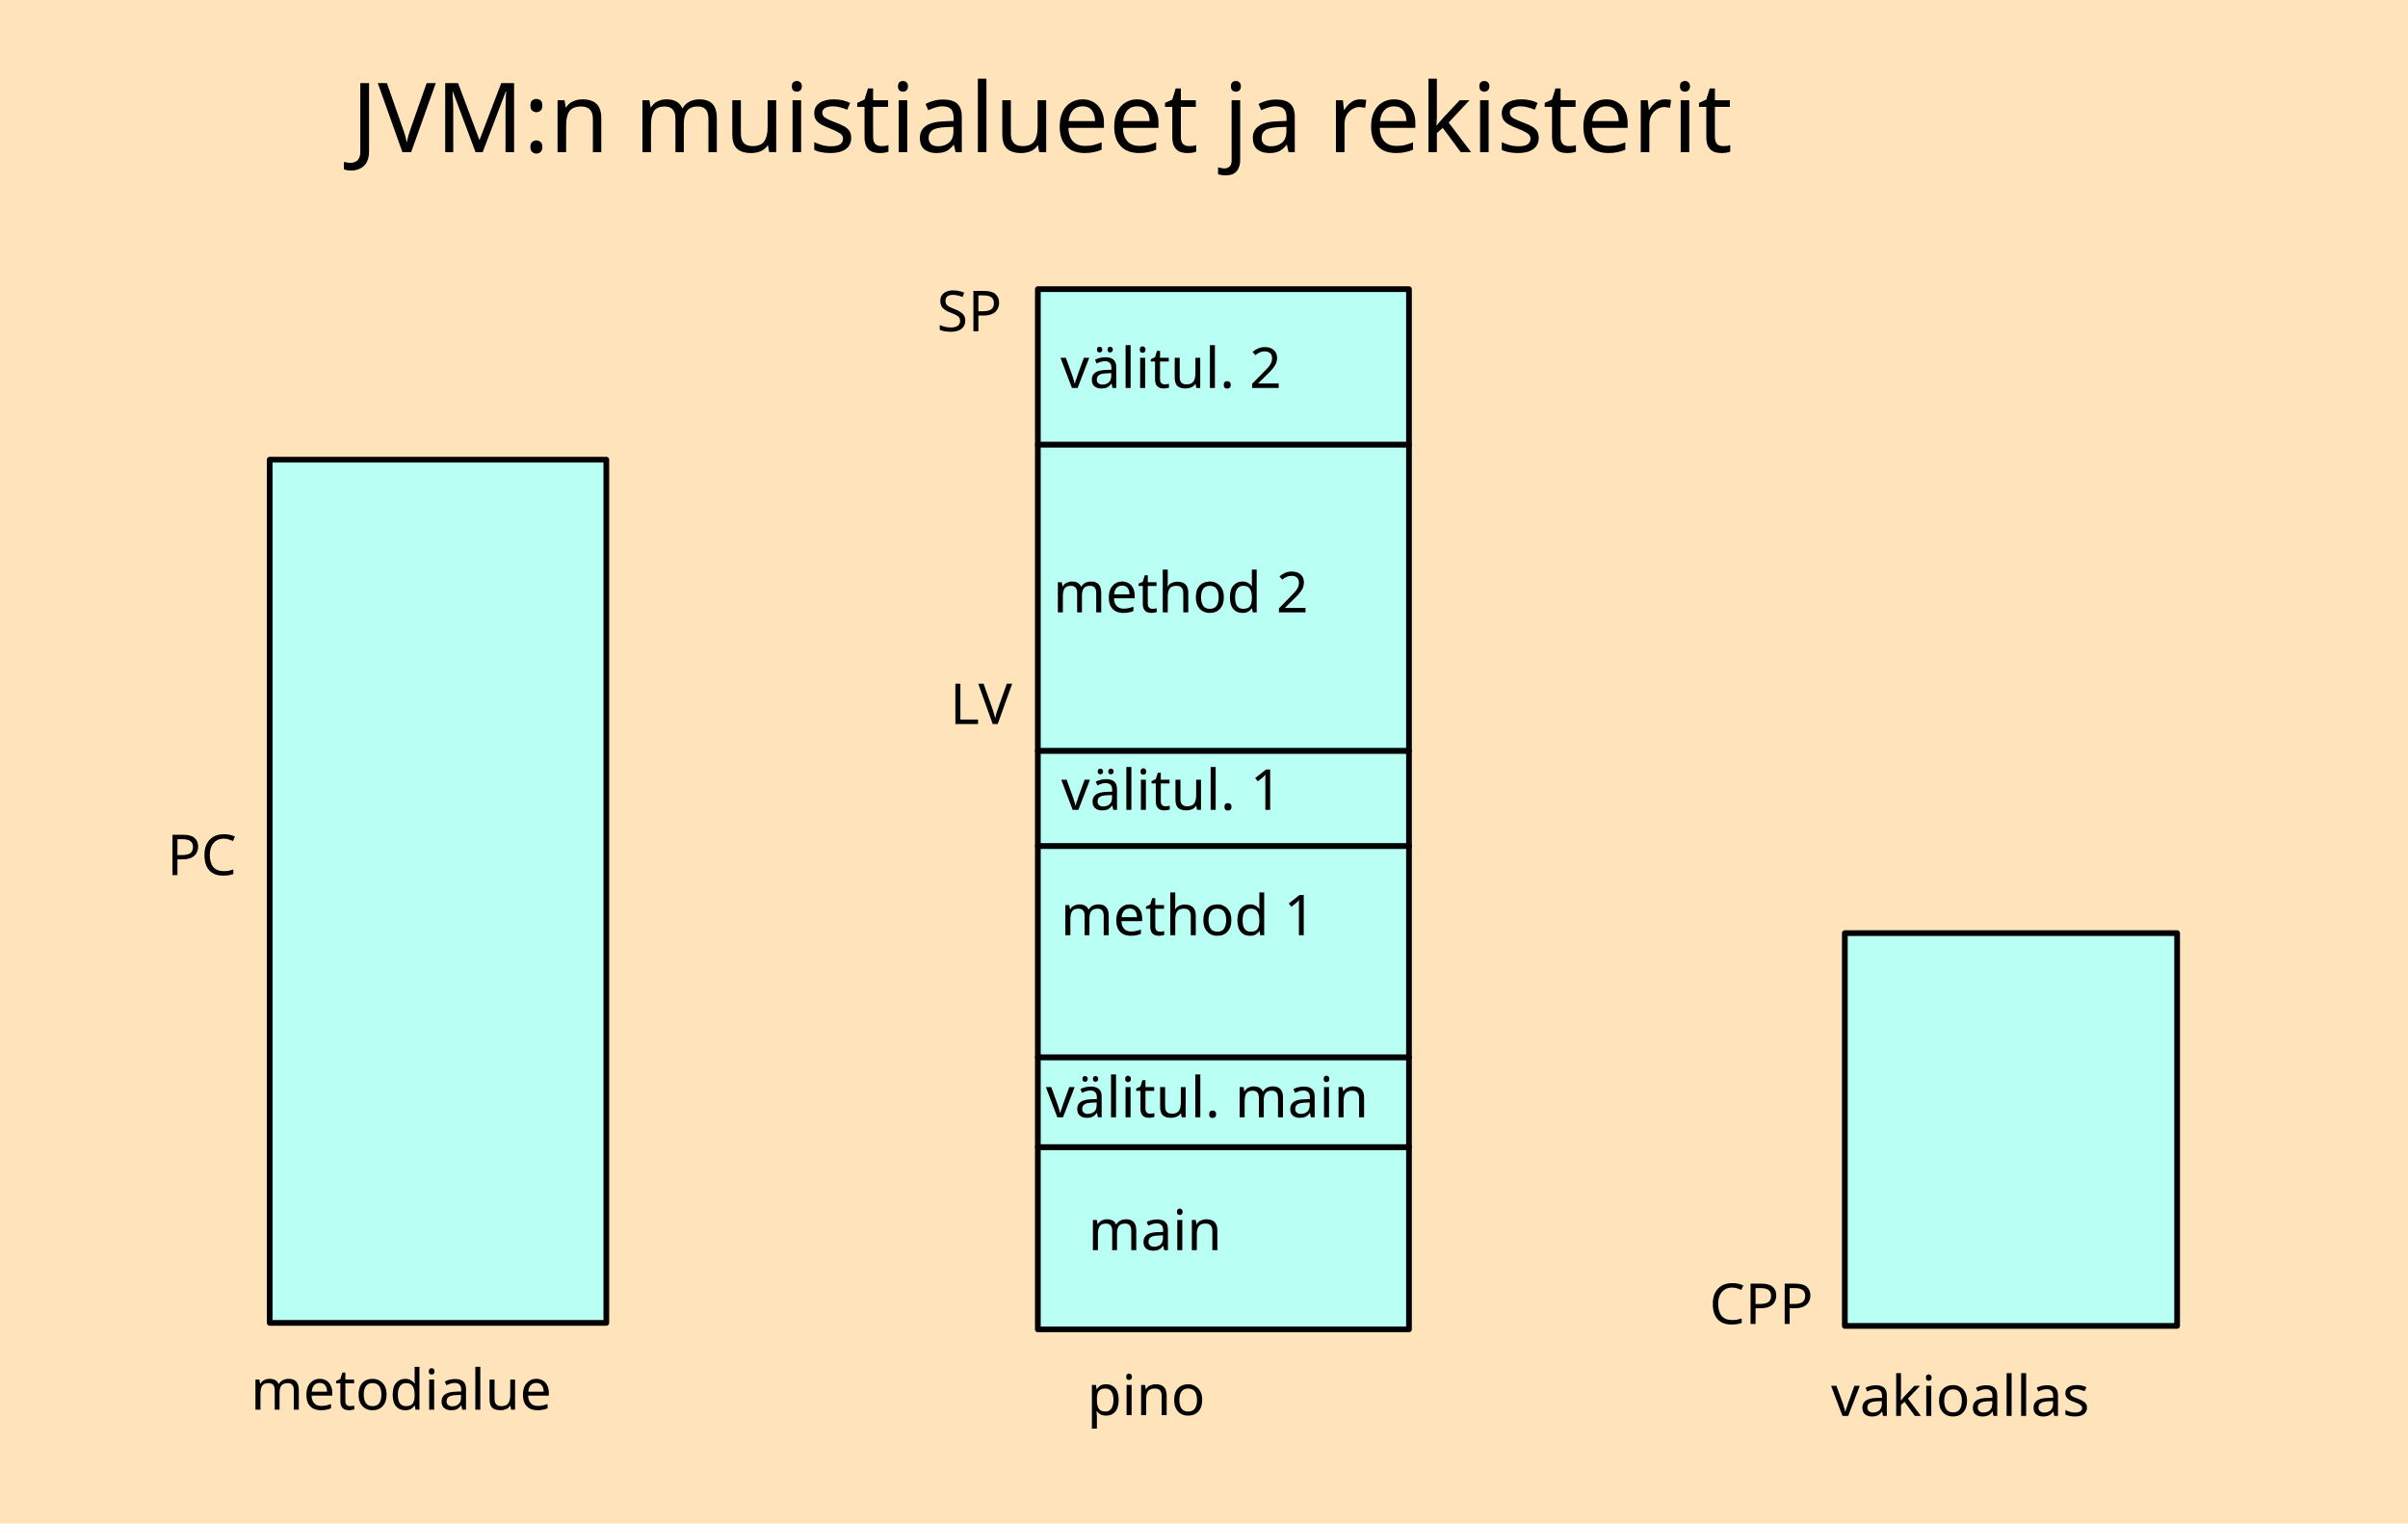
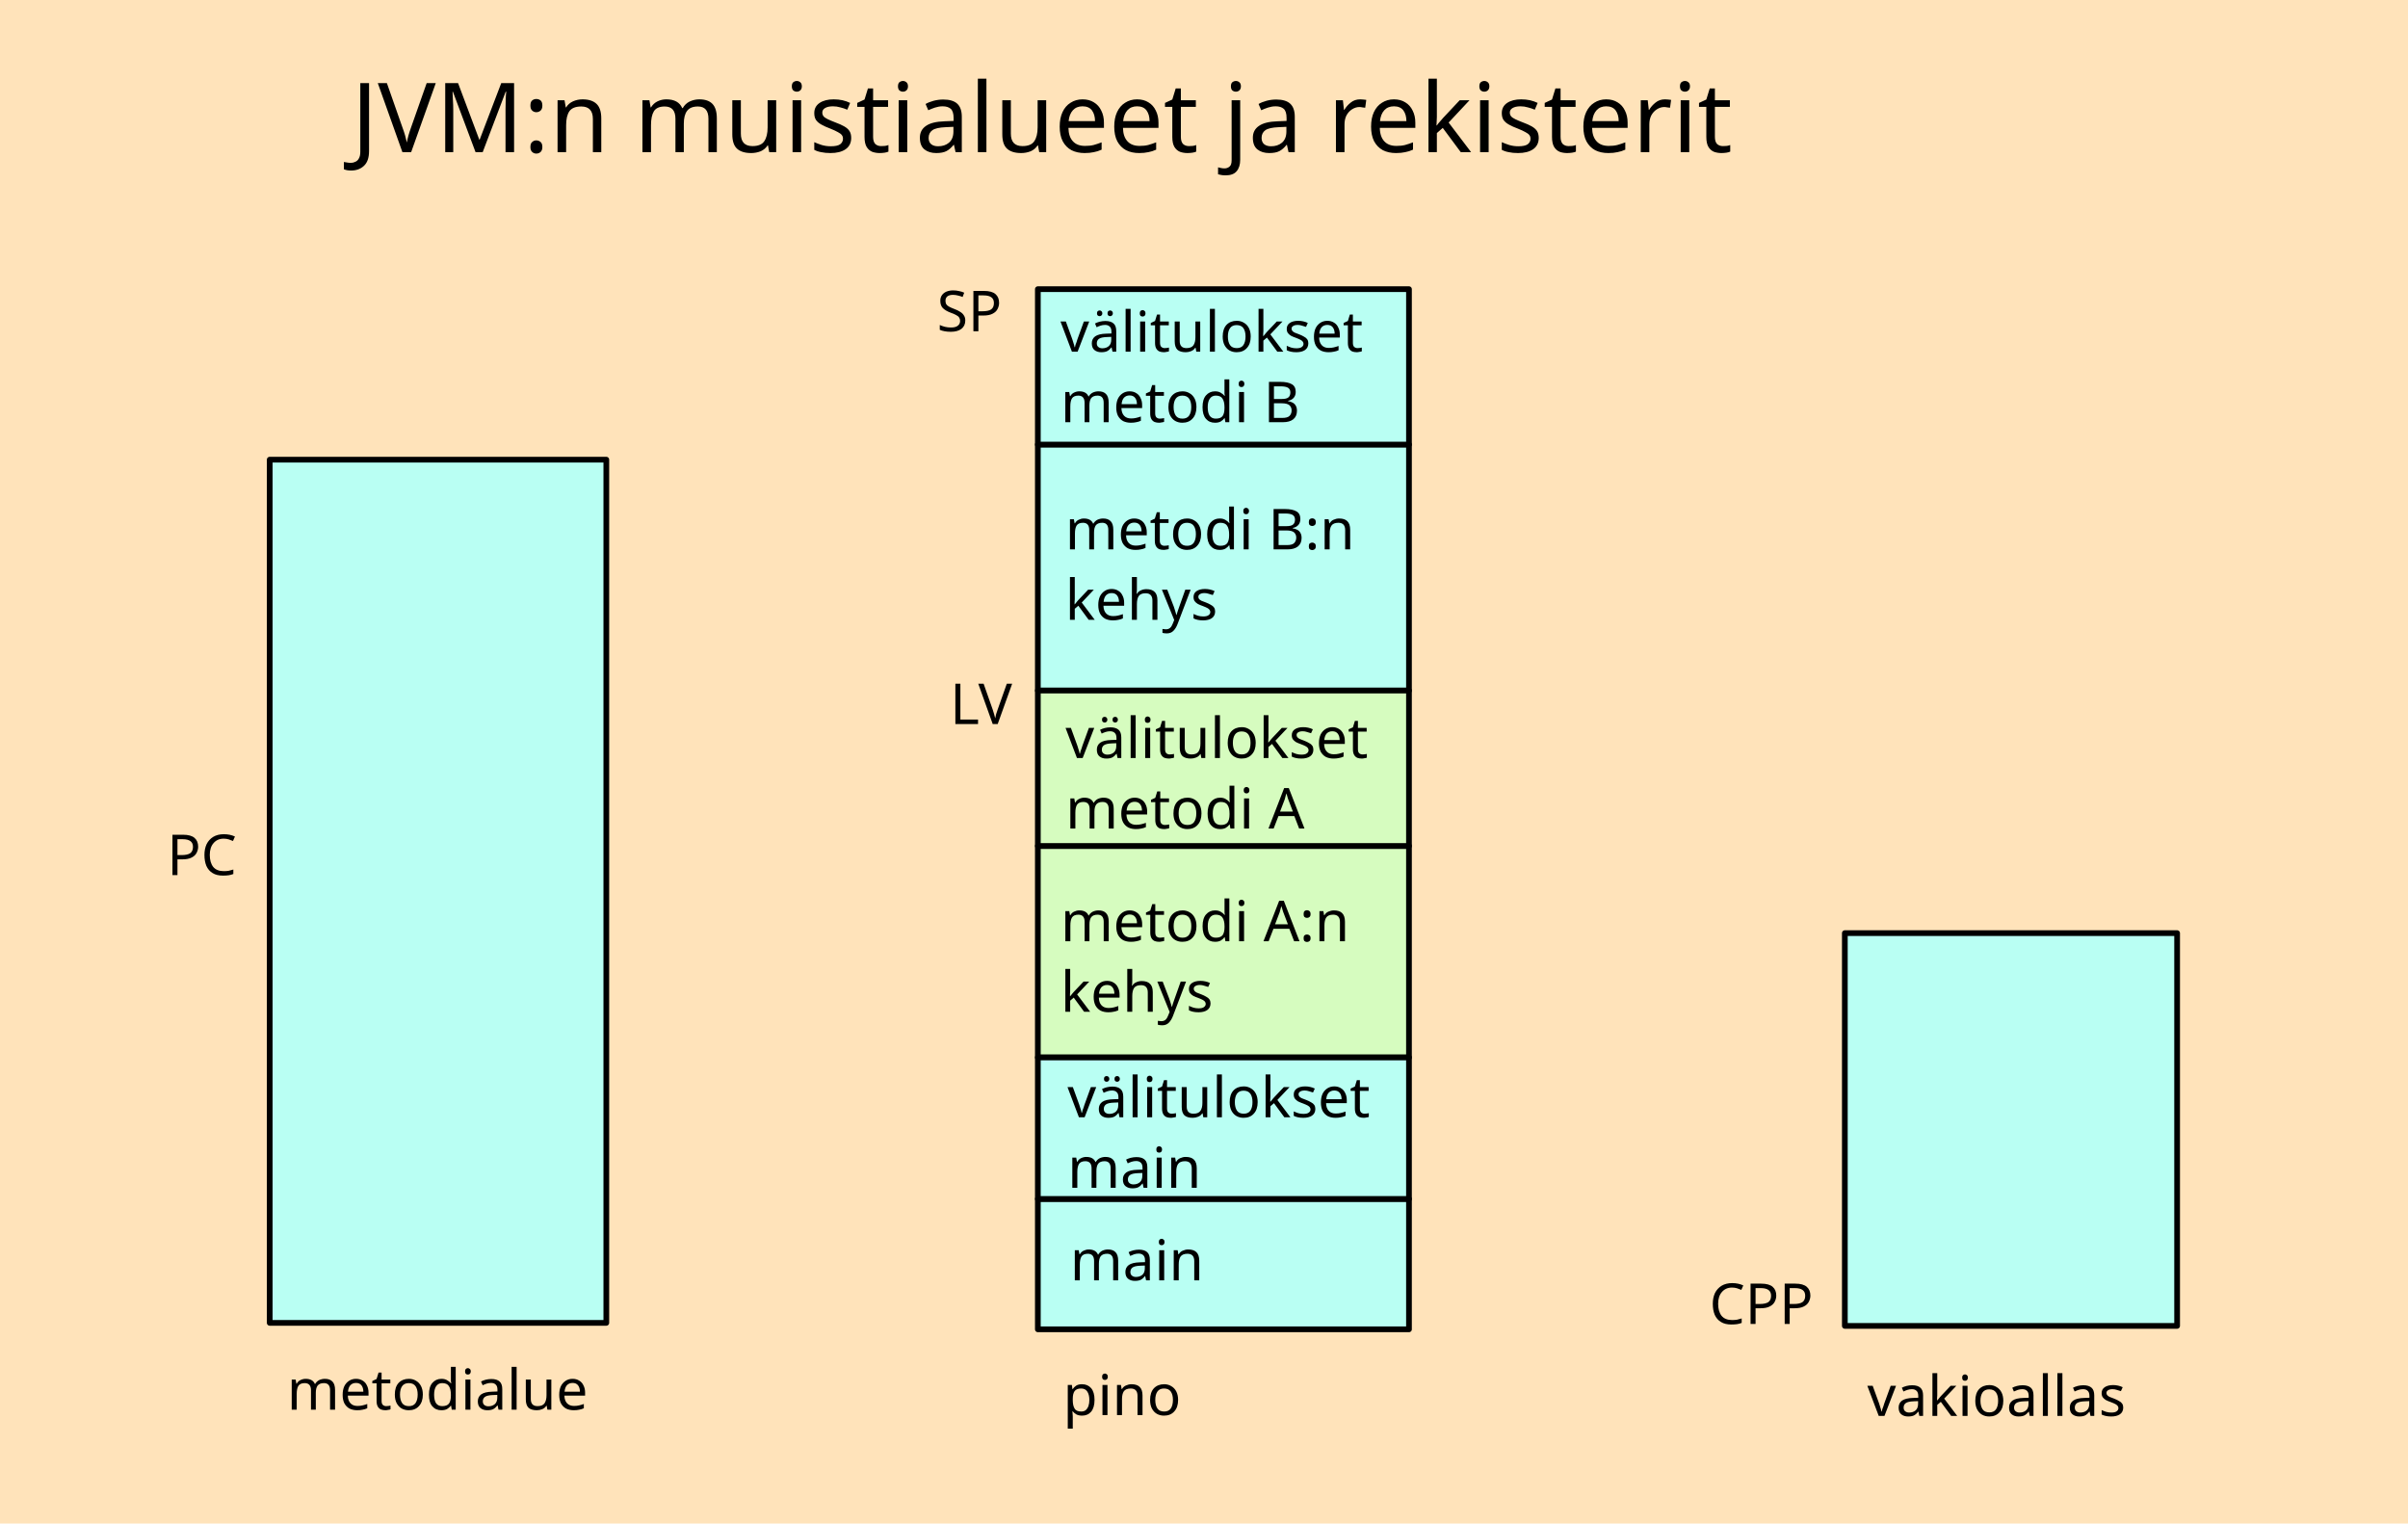
<svg xmlns="http://www.w3.org/2000/svg" id="svg1040" version="1.1" viewBox="0 0 210.911 133.426" height="133.426mm" width="210.911mm">
  <defs id="defs1034" />
  <g transform="translate(-1.8449052e-8,-32.41667)" id="layer1">
    <rect y="32.417" x="1.8449052e-008" height="133.426" width="210.911" id="rect1907" style="opacity:0.98;fill:#ffe2b9;fill-opacity:1;stroke:none;stroke-width:0.565;stroke-linecap:round;stroke-linejoin:round;stroke-miterlimit:4;stroke-dasharray:2.26, 4.52;stroke-dashoffset:21.354;stroke-opacity:1" />
    <text id="text5433-7-7" y="45.743" x="30.779" style="font-style:normal;font-variant:normal;font-weight:normal;font-stretch:normal;font-size:8.467px;line-height:1.25;font-family:sans-serif;-inkscape-font-specification:'sans-serif, Normal';font-variant-ligatures:normal;font-variant-caps:normal;font-variant-numeric:normal;font-feature-settings:normal;text-align:start;letter-spacing:0px;word-spacing:0px;writing-mode:lr-tb;text-anchor:start;fill:#000000;fill-opacity:1;stroke:none;stroke-width:0.265" xml:space="preserve">
      <tspan y="45.743" x="30.779" id="tspan1603">JVM:n muistialueet ja rekisterit</tspan>
    </text>
-     <text id="text5433-7-6-54-5-1-7-8-6-2-4-8-9-75-5-7" y="155.869" x="21.952" style="font-style:normal;font-variant:normal;font-weight:normal;font-stretch:normal;font-size:4.939px;line-height:1.25;font-family:sans-serif;-inkscape-font-specification:'sans-serif, Normal';font-variant-ligatures:normal;font-variant-caps:normal;font-variant-numeric:normal;font-feature-settings:normal;text-align:start;letter-spacing:0px;word-spacing:0px;writing-mode:lr-tb;text-anchor:start;fill:#000000;fill-opacity:1;stroke:none;stroke-width:0.265" xml:space="preserve">
-       <tspan y="155.869" x="21.952" id="tspan1638">metodialue</tspan>
+     <text id="text5433-7-6-54-5-1-7-8-6-2-4-8-9-75-5-7" y="155.869" x="25.127" style="font-style:normal;font-variant:normal;font-weight:normal;font-stretch:normal;font-size:4.939px;line-height:1.25;font-family:sans-serif;-inkscape-font-specification:'sans-serif, Normal';font-variant-ligatures:normal;font-variant-caps:normal;font-variant-numeric:normal;font-feature-settings:normal;text-align:start;letter-spacing:0px;word-spacing:0px;writing-mode:lr-tb;text-anchor:start;fill:#000000;fill-opacity:1;stroke:none;stroke-width:0.265" xml:space="preserve">
+       <tspan y="155.869" x="25.127" id="tspan1638">metodialue</tspan>
    </text>
    <rect y="72.671" x="23.624" height="75.595" width="29.482" id="rect13466-7-4-1-8" style="opacity:1;fill:#b9fff3;fill-opacity:1;stroke:#000000;stroke-width:0.5;stroke-linecap:round;stroke-linejoin:round;stroke-miterlimit:4;stroke-dasharray:none;stroke-dashoffset:0;stroke-opacity:1" />
    <text id="text5433-7-6-54-5-1-7-8-6-2-4-8-0-8" y="109.051" x="14.623" style="font-style:normal;font-variant:normal;font-weight:normal;font-stretch:normal;font-size:4.939px;line-height:1.25;font-family:sans-serif;-inkscape-font-specification:'sans-serif, Normal';font-variant-ligatures:normal;font-variant-caps:normal;font-variant-numeric:normal;font-feature-settings:normal;text-align:start;letter-spacing:0px;word-spacing:0px;writing-mode:lr-tb;text-anchor:start;fill:#000000;fill-opacity:1;stroke:none;stroke-width:0.265" xml:space="preserve">
      <tspan y="109.051" x="14.623" id="tspan1658">PC</tspan>
    </text>
    <text id="text5433-7-6-54-5-1-7-8-6-2-4-8-0-8-6" y="61.426" x="82.063" style="font-style:normal;font-variant:normal;font-weight:normal;font-stretch:normal;font-size:4.939px;line-height:1.25;font-family:sans-serif;-inkscape-font-specification:'sans-serif, Normal';font-variant-ligatures:normal;font-variant-caps:normal;font-variant-numeric:normal;font-feature-settings:normal;text-align:start;letter-spacing:0px;word-spacing:0px;writing-mode:lr-tb;text-anchor:start;fill:#000000;fill-opacity:1;stroke:none;stroke-width:0.265" xml:space="preserve">
      <tspan y="61.426" x="82.063" id="tspan1678">SP</tspan>
    </text>
    <text id="text5433-7-6-54-5-1-7-8-6-2-4-8-0-8-4" y="95.822" x="83.197" style="font-style:normal;font-variant:normal;font-weight:normal;font-stretch:normal;font-size:4.939px;line-height:1.25;font-family:sans-serif;-inkscape-font-specification:'sans-serif, Normal';font-variant-ligatures:normal;font-variant-caps:normal;font-variant-numeric:normal;font-feature-settings:normal;text-align:start;letter-spacing:0px;word-spacing:0px;writing-mode:lr-tb;text-anchor:start;fill:#000000;fill-opacity:1;stroke:none;stroke-width:0.265" xml:space="preserve">
      <tspan y="95.822" x="83.197" id="tspan1688">LV</tspan>
    </text>
    <text id="text5433-7-6-54-5-1-7-8-6-2-4-8-0-8-1" y="148.361" x="149.721" style="font-style:normal;font-variant:normal;font-weight:normal;font-stretch:normal;font-size:4.939px;line-height:1.25;font-family:sans-serif;-inkscape-font-specification:'sans-serif, Normal';font-variant-ligatures:normal;font-variant-caps:normal;font-variant-numeric:normal;font-feature-settings:normal;text-align:start;letter-spacing:0px;word-spacing:0px;writing-mode:lr-tb;text-anchor:start;fill:#000000;fill-opacity:1;stroke:none;stroke-width:0.265" xml:space="preserve">
      <tspan y="148.361" x="149.721" id="tspan1698">CPP</tspan>
    </text>
    <rect y="114.135" x="161.585" height="34.396" width="29.104" id="rect13466-7-4-1-8-6" style="opacity:1;fill:#b9fff3;fill-opacity:1;stroke:#000000;stroke-width:0.5;stroke-linecap:round;stroke-linejoin:round;stroke-miterlimit:4;stroke-dasharray:none;stroke-dashoffset:0;stroke-opacity:1" />
-     <text id="text5433-7-6-54-5-1-7-8-6-2-4-8-9-75-5-7-4" y="156.417" x="160.379" style="font-style:normal;font-variant:normal;font-weight:normal;font-stretch:normal;font-size:4.939px;line-height:1.25;font-family:sans-serif;-inkscape-font-specification:'sans-serif, Normal';font-variant-ligatures:normal;font-variant-caps:normal;font-variant-numeric:normal;font-feature-settings:normal;text-align:start;letter-spacing:0px;word-spacing:0px;writing-mode:lr-tb;text-anchor:start;fill:#000000;fill-opacity:1;stroke:none;stroke-width:0.265" xml:space="preserve">
-       <tspan y="156.417" x="160.379" id="tspan1733">vakioallas</tspan>
+     <text id="text5433-7-6-54-5-1-7-8-6-2-4-8-9-75-5-7-4" y="156.417" x="163.554" style="font-style:normal;font-variant:normal;font-weight:normal;font-stretch:normal;font-size:4.939px;line-height:1.25;font-family:sans-serif;-inkscape-font-specification:'sans-serif, Normal';font-variant-ligatures:normal;font-variant-caps:normal;font-variant-numeric:normal;font-feature-settings:normal;text-align:start;letter-spacing:0px;word-spacing:0px;writing-mode:lr-tb;text-anchor:start;fill:#000000;fill-opacity:1;stroke:none;stroke-width:0.265" xml:space="preserve">
+       <tspan y="156.417" x="163.554" id="tspan1733">vakioallas</tspan>
    </text>
-     <rect y="132.877" x="90.903" height="15.957" width="32.506" id="rect13466-7-4-1-8-1" style="opacity:1;fill:#b9fff3;fill-opacity:1;stroke:#000000;stroke-width:0.5;stroke-linecap:round;stroke-linejoin:round;stroke-miterlimit:4;stroke-dasharray:none;stroke-dashoffset:0;stroke-opacity:1" />
-     <rect y="106.5" x="90.903" height="18.521" width="32.506" id="rect13466-7-4-1-8-1-9" style="opacity:1;fill:#b9fff3;fill-opacity:1;stroke:#000000;stroke-width:0.5;stroke-linecap:round;stroke-linejoin:round;stroke-miterlimit:4;stroke-dasharray:none;stroke-dashoffset:0;stroke-opacity:1" />
-     <rect y="71.348" x="90.903" height="26.836" width="32.506" id="rect13466-7-4-1-8-1-9-9" style="opacity:1;fill:#b9fff3;fill-opacity:1;stroke:#000000;stroke-width:0.5;stroke-linecap:round;stroke-linejoin:round;stroke-miterlimit:4;stroke-dasharray:none;stroke-dashoffset:0;stroke-opacity:1" />
+     <rect y="137.412" x="90.903" height="11.421" width="32.506" id="rect13466-7-4-1-8-1" style="opacity:1;fill:#b9fff3;fill-opacity:1;stroke:#000000;stroke-width:0.5;stroke-linecap:round;stroke-linejoin:round;stroke-miterlimit:4;stroke-dasharray:none;stroke-dashoffset:0;stroke-opacity:1" />
+     <rect y="106.5" x="90.903" height="18.521" width="32.506" id="rect13466-7-4-1-8-1-9" style="opacity:1;fill:#d6fcbf;fill-opacity:1;stroke:#000000;stroke-width:0.5;stroke-linecap:round;stroke-linejoin:round;stroke-miterlimit:4;stroke-dasharray:none;stroke-dashoffset:0;stroke-opacity:1" />
+     <rect y="71.348" x="90.903" height="21.545" width="32.506" id="rect13466-7-4-1-8-1-9-9" style="opacity:1;fill:#b9fff3;fill-opacity:1;stroke:#000000;stroke-width:0.5;stroke-linecap:round;stroke-linejoin:round;stroke-miterlimit:4;stroke-dasharray:none;stroke-dashoffset:0;stroke-opacity:1" />
    <rect y="57.741" x="90.903" height="13.607" width="32.506" id="rect13466-7-4-1-8-1-9-9-9" style="opacity:1;fill:#b9fff3;fill-opacity:1;stroke:#000000;stroke-width:0.5;stroke-linecap:round;stroke-linejoin:round;stroke-miterlimit:4;stroke-dasharray:none;stroke-dashoffset:0;stroke-opacity:1" />
-     <text id="text5433-7-6-54-5-1-7-8-6-2-4-8-9-75-5-7-3" y="156.342" x="95.216" style="font-style:normal;font-variant:normal;font-weight:normal;font-stretch:normal;font-size:4.939px;line-height:1.25;font-family:sans-serif;-inkscape-font-specification:'sans-serif, Normal';font-variant-ligatures:normal;font-variant-caps:normal;font-variant-numeric:normal;font-feature-settings:normal;text-align:start;letter-spacing:0px;word-spacing:0px;writing-mode:lr-tb;text-anchor:start;fill:#000000;fill-opacity:1;stroke:none;stroke-width:0.265" xml:space="preserve">
-       <tspan y="156.342" x="95.216" id="tspan847">pino</tspan>
+     <text id="text5433-7-6-54-5-1-7-8-6-2-4-8-9-75-5-7-3" y="156.342" x="93.1" style="font-style:normal;font-variant:normal;font-weight:normal;font-stretch:normal;font-size:4.939px;line-height:1.25;font-family:sans-serif;-inkscape-font-specification:'sans-serif, Normal';font-variant-ligatures:normal;font-variant-caps:normal;font-variant-numeric:normal;font-feature-settings:normal;text-align:start;letter-spacing:0px;word-spacing:0px;writing-mode:lr-tb;text-anchor:start;fill:#000000;fill-opacity:1;stroke:none;stroke-width:0.265" xml:space="preserve">
+       <tspan y="156.342" x="93.1" id="tspan847">pino</tspan>
    </text>
-     <text id="text5433-7-6-54-5-1-7-8-6-2-4-8-9-75-5-7-3-5" y="141.897" x="95.306" style="font-style:normal;font-variant:normal;font-weight:normal;font-stretch:normal;font-size:4.939px;line-height:1.25;font-family:sans-serif;-inkscape-font-specification:'sans-serif, Normal';font-variant-ligatures:normal;font-variant-caps:normal;font-variant-numeric:normal;font-feature-settings:normal;text-align:start;letter-spacing:0px;word-spacing:0px;writing-mode:lr-tb;text-anchor:start;fill:#000000;fill-opacity:1;stroke:none;stroke-width:0.265" xml:space="preserve">
-       <tspan y="141.897" x="95.306" id="tspan1833">main</tspan>
+     <text id="text5433-7-6-54-5-1-7-8-6-2-4-8-9-75-5-7-3-5" y="144.543" x="93.718" style="font-style:normal;font-variant:normal;font-weight:normal;font-stretch:normal;font-size:4.939px;line-height:1.25;font-family:sans-serif;-inkscape-font-specification:'sans-serif, Normal';font-variant-ligatures:normal;font-variant-caps:normal;font-variant-numeric:normal;font-feature-settings:normal;text-align:start;letter-spacing:0px;word-spacing:0px;writing-mode:lr-tb;text-anchor:start;fill:#000000;fill-opacity:1;stroke:none;stroke-width:0.265" xml:space="preserve">
+       <tspan y="144.543" x="93.718" id="tspan1833">main</tspan>
    </text>
-     <text id="text5433-7-6-54-5-1-7-8-6-2-4-8-9-75-5-7-3-5-5" y="114.318" x="92.89" style="font-style:normal;font-variant:normal;font-weight:normal;font-stretch:normal;font-size:4.939px;line-height:1.25;font-family:sans-serif;-inkscape-font-specification:'sans-serif, Normal';font-variant-ligatures:normal;font-variant-caps:normal;font-variant-numeric:normal;font-feature-settings:normal;text-align:start;letter-spacing:0px;word-spacing:0px;writing-mode:lr-tb;text-anchor:start;fill:#000000;fill-opacity:1;stroke:none;stroke-width:0.265" xml:space="preserve">
-       <tspan y="114.318" x="92.89" id="tspan923">method 1</tspan>
+     <text id="text5433-7-6-54-5-1-7-8-6-2-4-8-9-75-5-7-3-5-5" y="114.847" x="92.89" style="font-style:normal;font-variant:normal;font-weight:normal;font-stretch:normal;font-size:4.939px;line-height:1.25;font-family:sans-serif;-inkscape-font-specification:'sans-serif, Normal';font-variant-ligatures:normal;font-variant-caps:normal;font-variant-numeric:normal;font-feature-settings:normal;text-align:start;letter-spacing:0px;word-spacing:0px;writing-mode:lr-tb;text-anchor:start;fill:#000000;fill-opacity:1;stroke:none;stroke-width:0.265" xml:space="preserve">
+       <tspan y="114.847" x="92.89" id="tspan855">metodi A:n</tspan>
+       <tspan y="121.02" x="92.89" id="tspan857">kehys</tspan>
    </text>
-     <text id="text5433-7-6-54-5-1-7-8-6-2-4-8-9-75-5-7-3-5-5-5" y="86.044" x="92.234" style="font-style:normal;font-variant:normal;font-weight:normal;font-stretch:normal;font-size:4.939px;line-height:1.25;font-family:sans-serif;-inkscape-font-specification:'sans-serif, Normal';font-variant-ligatures:normal;font-variant-caps:normal;font-variant-numeric:normal;font-feature-settings:normal;text-align:start;letter-spacing:0px;word-spacing:0px;writing-mode:lr-tb;text-anchor:start;fill:#000000;fill-opacity:1;stroke:none;stroke-width:0.265" xml:space="preserve">
-       <tspan y="86.044" x="92.234" id="tspan925">method 2</tspan>
+     <text id="text5433-7-6-54-5-1-7-8-6-2-4-8-9-75-5-7-3-5-5-5" y="80.526" x="93.292" style="font-style:normal;font-variant:normal;font-weight:normal;font-stretch:normal;font-size:4.939px;line-height:1.25;font-family:sans-serif;-inkscape-font-specification:'sans-serif, Normal';font-variant-ligatures:normal;font-variant-caps:normal;font-variant-numeric:normal;font-feature-settings:normal;text-align:start;letter-spacing:0px;word-spacing:0px;writing-mode:lr-tb;text-anchor:start;fill:#000000;fill-opacity:1;stroke:none;stroke-width:0.265" xml:space="preserve">
+       <tspan y="80.526" x="93.292" id="tspan851">metodi B:n</tspan>
+       <tspan y="86.699" x="93.292" id="tspan853">kehys</tspan>
    </text>
-     <text id="text5433-7-6-54-5-1-7-8-6-2-4-8-9-75-5-7-3-5-5-5-9" y="66.389" x="92.887" style="font-style:normal;font-variant:normal;font-weight:normal;font-stretch:normal;font-size:4.939px;line-height:1.25;font-family:sans-serif;-inkscape-font-specification:'sans-serif, Normal';font-variant-ligatures:normal;font-variant-caps:normal;font-variant-numeric:normal;font-feature-settings:normal;text-align:start;letter-spacing:0px;word-spacing:0px;writing-mode:lr-tb;text-anchor:start;fill:#000000;fill-opacity:1;stroke:none;stroke-width:0.265" xml:space="preserve">
-       <tspan y="66.389" x="92.887" id="tspan927">välitul. 2</tspan>
+     <text id="text5433-7-6-54-5-1-7-8-6-2-4-8-9-75-5-7-3-5-5-5-9" y="63.214" x="92.887" style="font-style:normal;font-variant:normal;font-weight:normal;font-stretch:normal;font-size:4.939px;line-height:1.25;font-family:sans-serif;-inkscape-font-specification:'sans-serif, Normal';font-variant-ligatures:normal;font-variant-caps:normal;font-variant-numeric:normal;font-feature-settings:normal;text-align:start;letter-spacing:0px;word-spacing:0px;writing-mode:lr-tb;text-anchor:start;fill:#000000;fill-opacity:1;stroke:none;stroke-width:0.265" xml:space="preserve">
+       <tspan y="63.214" x="92.887" id="tspan867">välitulokset</tspan>
+       <tspan y="69.388" x="92.887" id="tspan869">metodi B</tspan>
    </text>
-     <rect y="125.021" x="90.903" height="7.856" width="32.506" id="rect13466-7-4-1-8-1-5" style="opacity:1;fill:#b9fff3;fill-opacity:1;stroke:#000000;stroke-width:0.5;stroke-linecap:round;stroke-linejoin:round;stroke-miterlimit:4;stroke-dasharray:none;stroke-dashoffset:0;stroke-opacity:1" />
-     <rect y="98.185" x="90.903" height="8.315" width="32.506" id="rect13466-7-4-1-8-1-5-0" style="opacity:1;fill:#b9fff3;fill-opacity:1;stroke:#000000;stroke-width:0.5;stroke-linecap:round;stroke-linejoin:round;stroke-miterlimit:4;stroke-dasharray:none;stroke-dashoffset:0;stroke-opacity:1" />
-     <text id="text5433-7-6-54-5-1-7-8-6-2-4-8-9-75-5-7-3-5-5-5-9-0" y="103.337" x="92.952" style="font-style:normal;font-variant:normal;font-weight:normal;font-stretch:normal;font-size:4.939px;line-height:1.25;font-family:sans-serif;-inkscape-font-specification:'sans-serif, Normal';font-variant-ligatures:normal;font-variant-caps:normal;font-variant-numeric:normal;font-feature-settings:normal;text-align:start;letter-spacing:0px;word-spacing:0px;writing-mode:lr-tb;text-anchor:start;fill:#000000;fill-opacity:1;stroke:none;stroke-width:0.265" xml:space="preserve">
-       <tspan y="103.337" x="92.952" id="tspan901">välitul. 1</tspan>
+     <rect y="125.021" x="90.903" height="12.392" width="32.506" id="rect13466-7-4-1-8-1-5" style="opacity:1;fill:#b9fff3;fill-opacity:1;stroke:#000000;stroke-width:0.5;stroke-linecap:round;stroke-linejoin:round;stroke-miterlimit:4;stroke-dasharray:none;stroke-dashoffset:0;stroke-opacity:1" />
+     <rect y="92.893" x="90.903" height="13.607" width="32.506" id="rect13466-7-4-1-8-1-5-0" style="opacity:1;fill:#d6fcbf;fill-opacity:1;stroke:#000000;stroke-width:0.5;stroke-linecap:round;stroke-linejoin:round;stroke-miterlimit:4;stroke-dasharray:none;stroke-dashoffset:0;stroke-opacity:1" />
+     <text id="text5433-7-6-54-5-1-7-8-6-2-4-8-9-75-5-7-3-5-5-5-9-0" y="98.801" x="93.33" style="font-style:normal;font-variant:normal;font-weight:normal;font-stretch:normal;font-size:4.939px;line-height:1.25;font-family:sans-serif;-inkscape-font-specification:'sans-serif, Normal';font-variant-ligatures:normal;font-variant-caps:normal;font-variant-numeric:normal;font-feature-settings:normal;text-align:start;letter-spacing:0px;word-spacing:0px;writing-mode:lr-tb;text-anchor:start;fill:#000000;fill-opacity:1;stroke:none;stroke-width:0.265" xml:space="preserve">
+       <tspan y="98.801" x="93.33" id="tspan863">välitulokset</tspan>
+       <tspan y="104.974" x="93.33" id="tspan865">metodi A</tspan>
    </text>
-     <text id="text5433-7-6-54-5-1-7-8-6-2-4-8-9-75-5-7-3-5-5-5-9-0-1" y="130.261" x="91.61" style="font-style:normal;font-variant:normal;font-weight:normal;font-stretch:normal;font-size:4.939px;line-height:1.25;font-family:sans-serif;-inkscape-font-specification:'sans-serif, Normal';font-variant-ligatures:normal;font-variant-caps:normal;font-variant-numeric:normal;font-feature-settings:normal;text-align:start;letter-spacing:0px;word-spacing:0px;writing-mode:lr-tb;text-anchor:start;fill:#000000;fill-opacity:1;stroke:none;stroke-width:0.265" xml:space="preserve">
-       <tspan y="130.261" x="91.61" id="tspan921">välitul. main</tspan>
+     <text id="text5433-7-6-54-5-1-7-8-6-2-4-8-9-75-5-7-3-5-5-5-9-0-1" y="130.261" x="93.5" style="font-style:normal;font-variant:normal;font-weight:normal;font-stretch:normal;font-size:4.939px;line-height:1.25;font-family:sans-serif;-inkscape-font-specification:'sans-serif, Normal';font-variant-ligatures:normal;font-variant-caps:normal;font-variant-numeric:normal;font-feature-settings:normal;text-align:start;letter-spacing:0px;word-spacing:0px;writing-mode:lr-tb;text-anchor:start;fill:#000000;fill-opacity:1;stroke:none;stroke-width:0.265" xml:space="preserve">
+       <tspan y="130.261" x="93.5" id="tspan871">välitulokset</tspan>
+       <tspan y="136.435" x="93.5" id="tspan873">main</tspan>
    </text>
  </g>
</svg>
